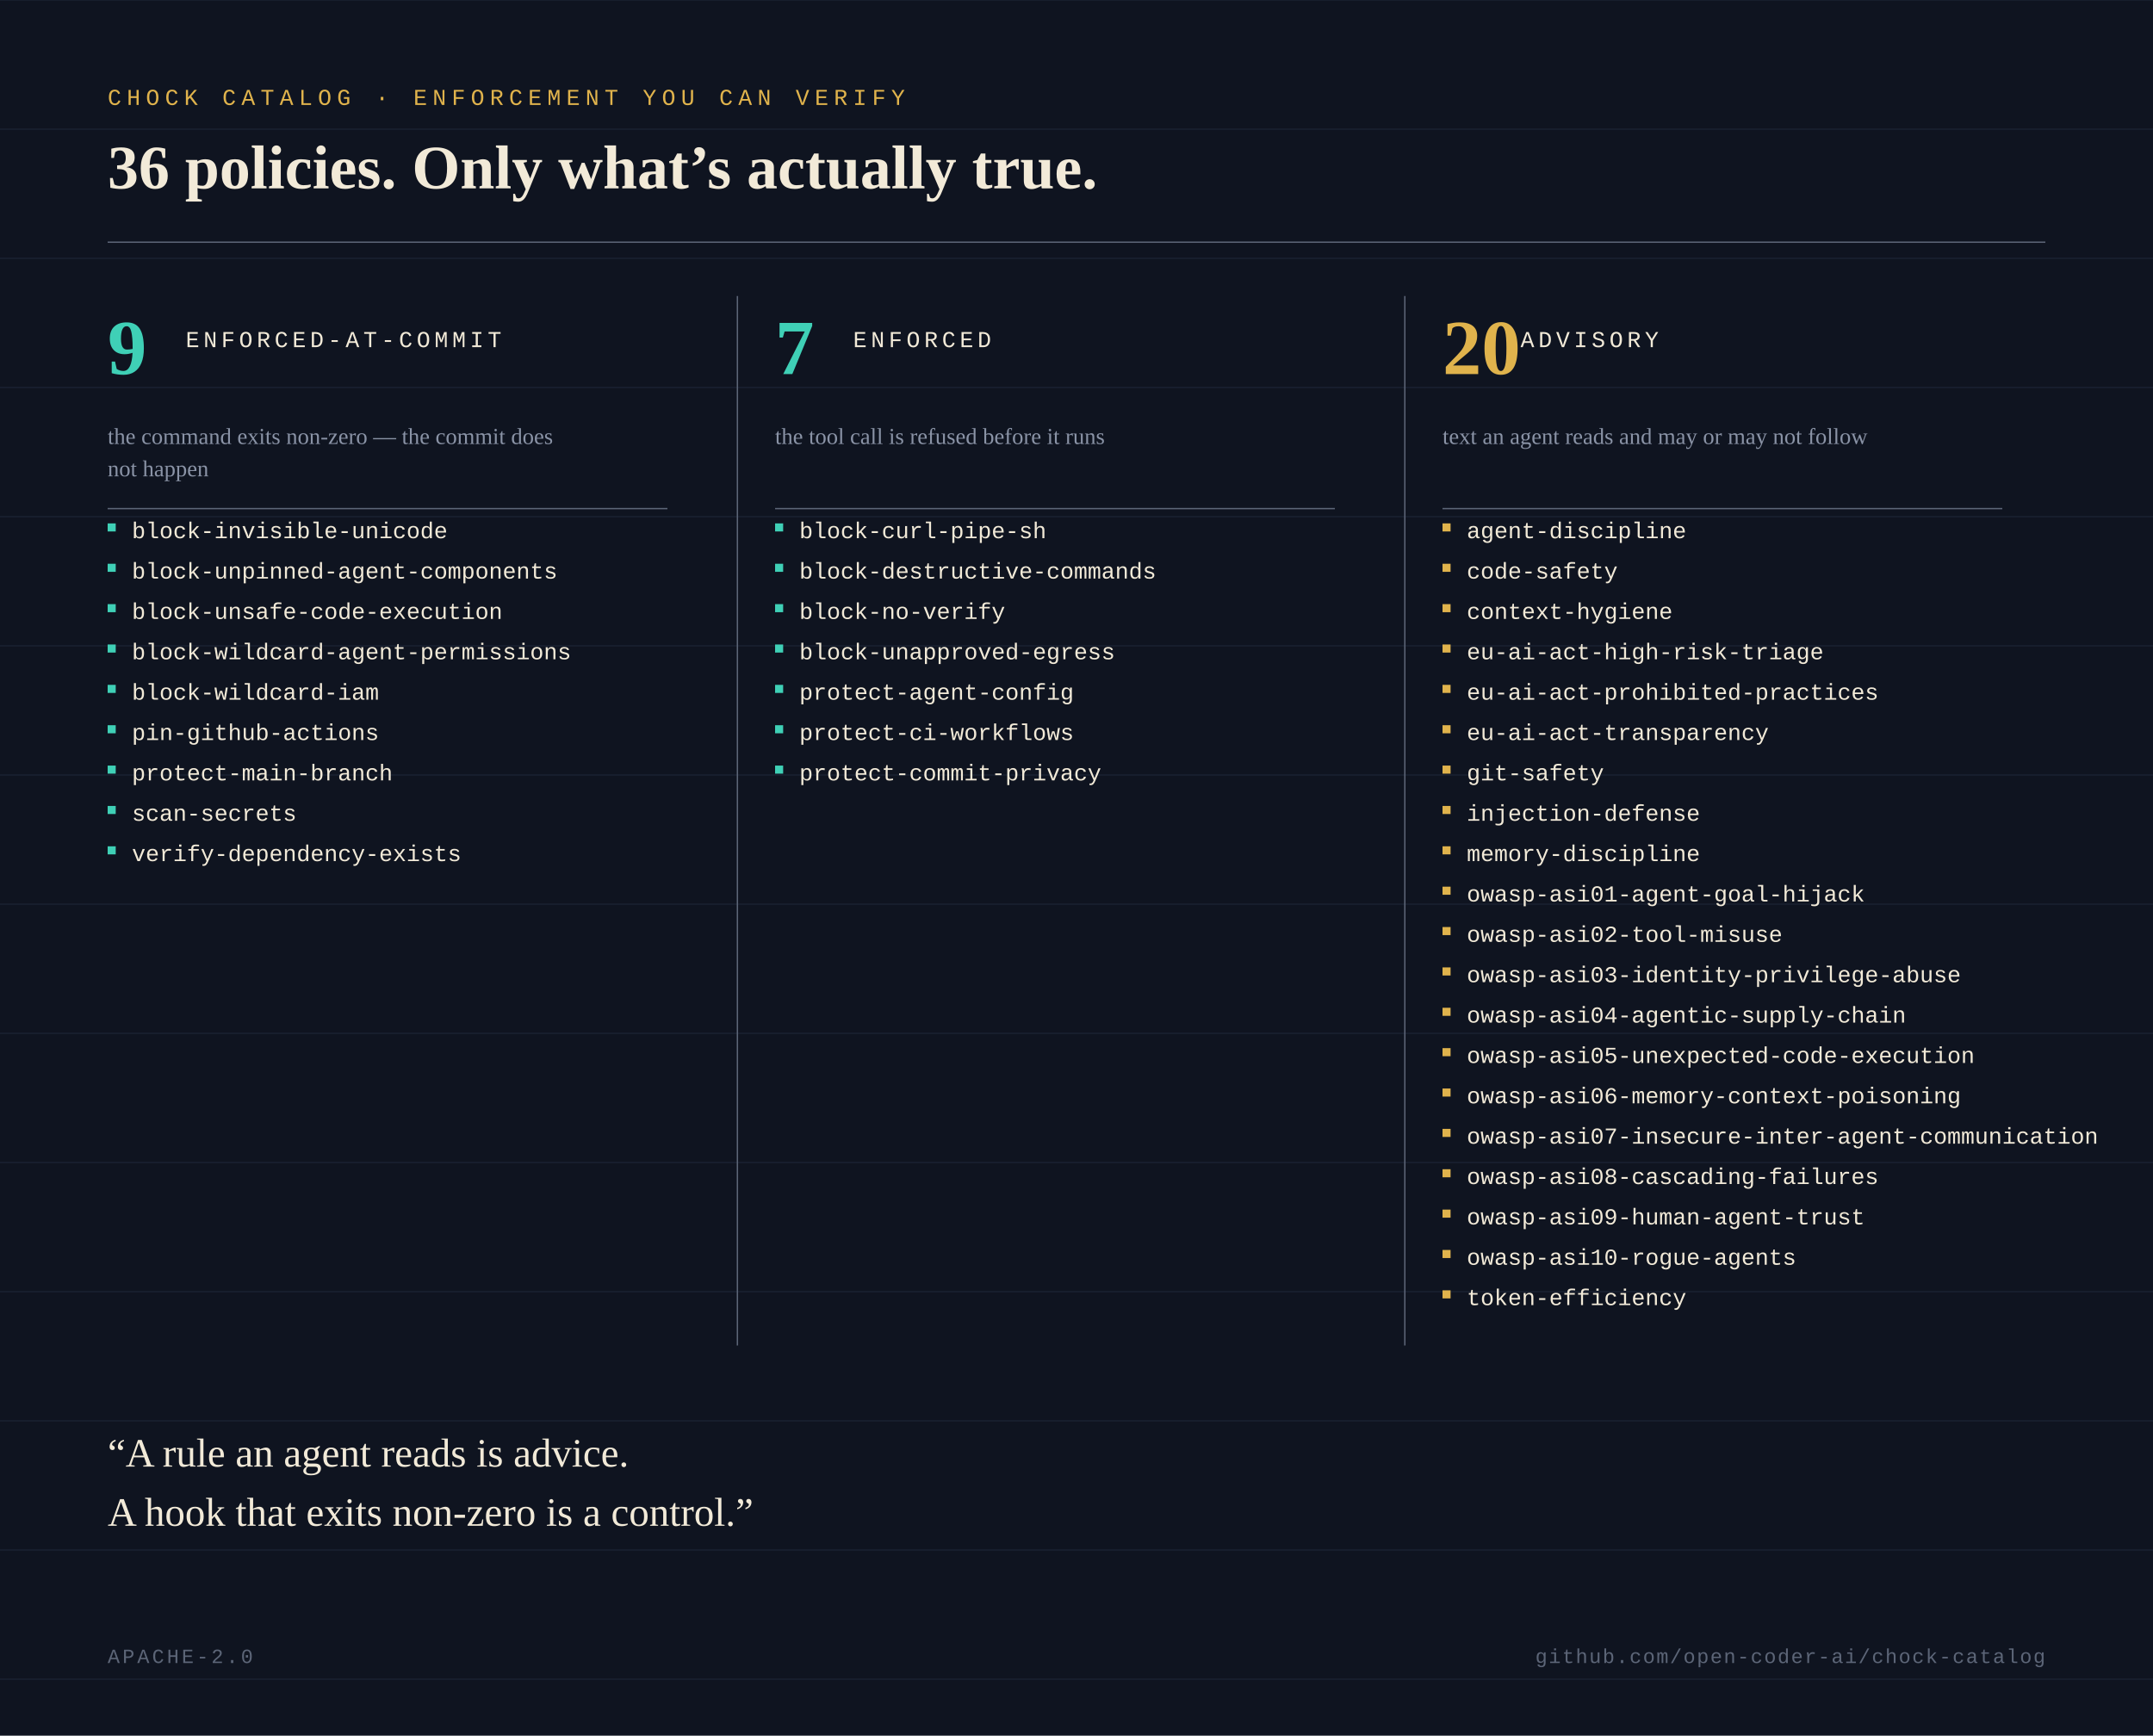
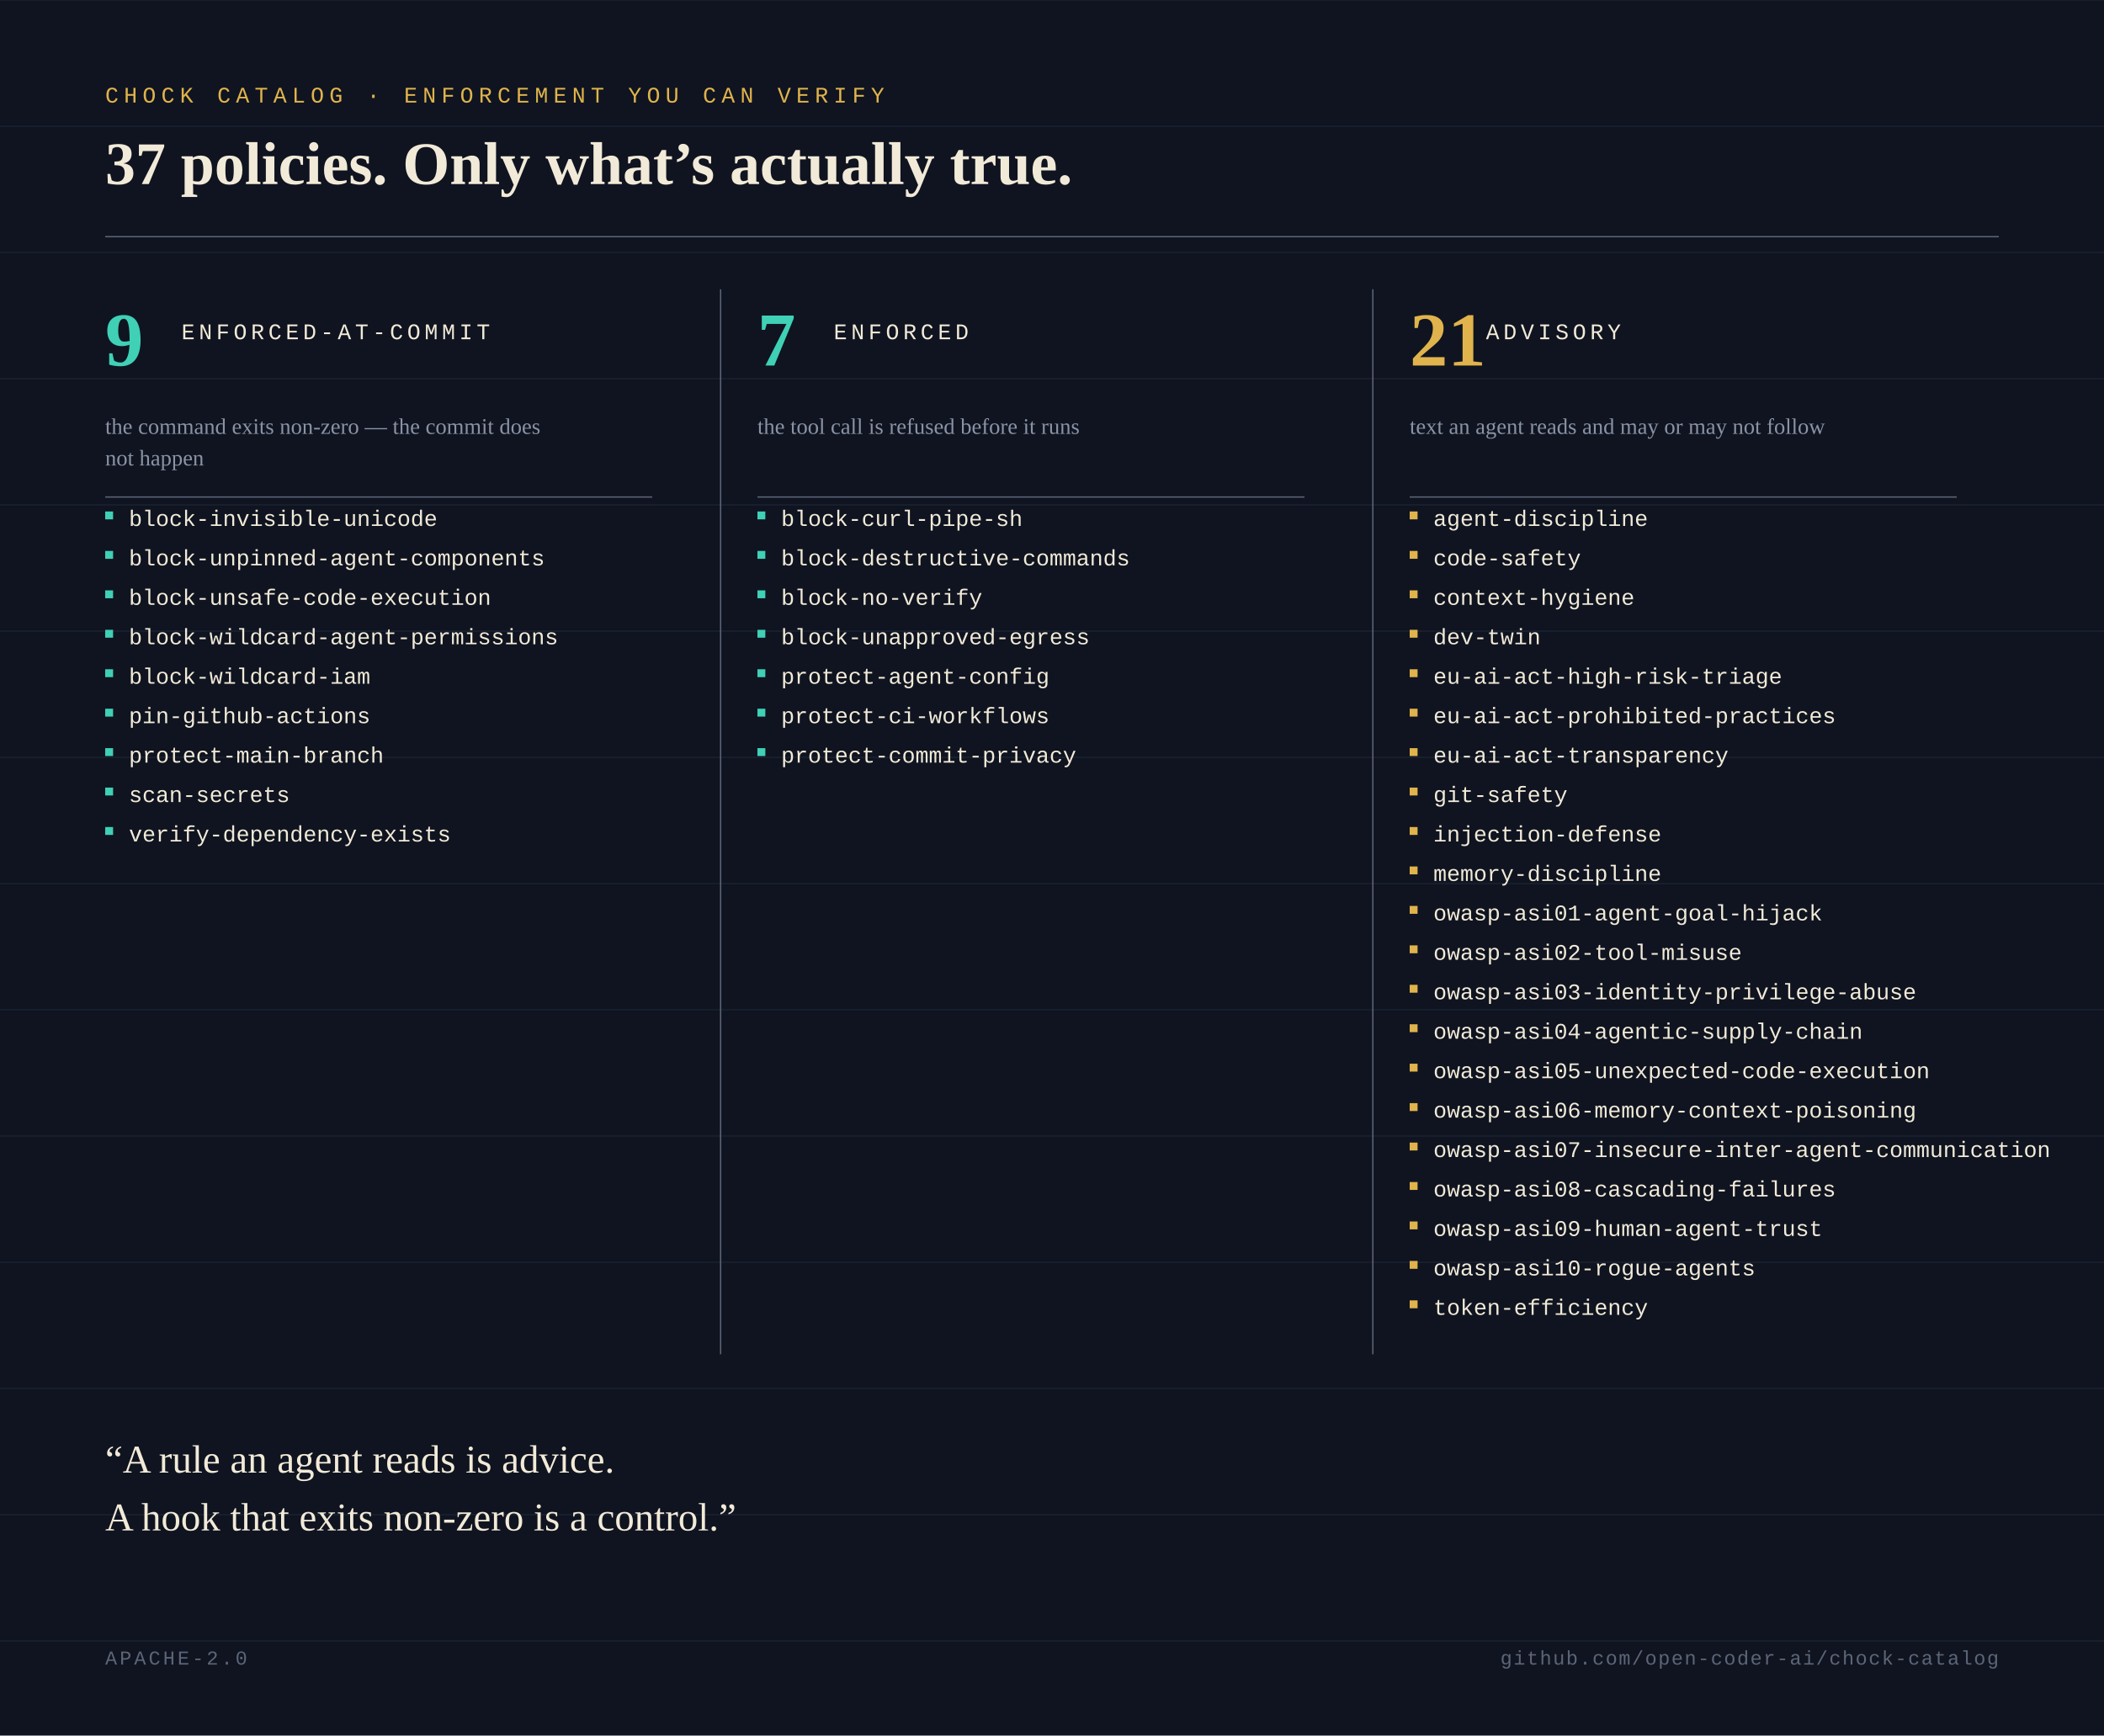
- <svg xmlns="http://www.w3.org/2000/svg" viewBox="0 0 1600 1290" width="1600" height="1290" role="img" aria-label="36 policies: 9 enforced-at-commit, 7 enforced, 20 advisory">
-   <rect width="1600" height="1290" fill="#0f1420" />
+ <svg xmlns="http://www.w3.org/2000/svg" viewBox="0 0 1600 1320" width="1600" height="1320" role="img" aria-label="37 policies: 9 enforced-at-commit, 7 enforced, 21 advisory">
+   <rect width="1600" height="1320" fill="#0f1420" />
  <line x1="0" y1="0" x2="1600" y2="0" stroke="#1a2130" stroke-width="1" />
  <line x1="0" y1="96" x2="1600" y2="96" stroke="#1a2130" stroke-width="1" />
  <line x1="0" y1="192" x2="1600" y2="192" stroke="#1a2130" stroke-width="1" />
  <line x1="0" y1="288" x2="1600" y2="288" stroke="#1a2130" stroke-width="1" />
  <line x1="0" y1="384" x2="1600" y2="384" stroke="#1a2130" stroke-width="1" />
  <line x1="0" y1="480" x2="1600" y2="480" stroke="#1a2130" stroke-width="1" />
  <line x1="0" y1="576" x2="1600" y2="576" stroke="#1a2130" stroke-width="1" />
  <line x1="0" y1="672" x2="1600" y2="672" stroke="#1a2130" stroke-width="1" />
  <line x1="0" y1="768" x2="1600" y2="768" stroke="#1a2130" stroke-width="1" />
  <line x1="0" y1="864" x2="1600" y2="864" stroke="#1a2130" stroke-width="1" />
  <line x1="0" y1="960" x2="1600" y2="960" stroke="#1a2130" stroke-width="1" />
  <line x1="0" y1="1056" x2="1600" y2="1056" stroke="#1a2130" stroke-width="1" />
  <line x1="0" y1="1152" x2="1600" y2="1152" stroke="#1a2130" stroke-width="1" />
  <line x1="0" y1="1248" x2="1600" y2="1248" stroke="#1a2130" stroke-width="1" />
  <text x="80" y="78" font-family="'Cascadia Code', Consolas, 'Courier New', monospace" font-size="17" letter-spacing="4" fill="#e0b34c">CHOCK CATALOG · ENFORCEMENT YOU CAN VERIFY</text>
-   <text x="80" y="140" font-family="Georgia, 'Times New Roman', serif" font-size="46" font-weight="bold" fill="#f2ead8">36 policies. Only what’s actually true.</text>
+   <text x="80" y="140" font-family="Georgia, 'Times New Roman', serif" font-size="46" font-weight="bold" fill="#f2ead8">37 policies. Only what’s actually true.</text>
  <line x1="80" y1="180" x2="1520" y2="180" stroke="#5c6577" stroke-width="1" />
  <text x="80" y="278" font-family="Georgia, 'Times New Roman', serif" font-size="58" font-weight="bold" fill="#3fd0b6">9</text>
  <text x="138" y="258" font-family="'Cascadia Code', Consolas, 'Courier New', monospace" font-size="17" letter-spacing="3" fill="#f2ead8">ENFORCED-AT-COMMIT</text>
  <text x="80" y="330" font-family="Georgia, 'Times New Roman', serif" font-size="17" fill="#8a93a6">the command exits non-zero — the commit does</text>
  <text x="80" y="354" font-family="Georgia, 'Times New Roman', serif" font-size="17" fill="#8a93a6">not happen</text>
  <line x1="80" y1="378" x2="496" y2="378" stroke="#5c6577" stroke-width="1" />
  <rect x="80" y="389" width="6" height="6" fill="#3fd0b6" />
  <text x="98" y="400" font-family="'Cascadia Code', Consolas, 'Courier New', monospace" font-size="17" fill="#f2ead8">block-invisible-unicode</text>
  <rect x="80" y="419" width="6" height="6" fill="#3fd0b6" />
  <text x="98" y="430" font-family="'Cascadia Code', Consolas, 'Courier New', monospace" font-size="17" fill="#f2ead8">block-unpinned-agent-components</text>
  <rect x="80" y="449" width="6" height="6" fill="#3fd0b6" />
  <text x="98" y="460" font-family="'Cascadia Code', Consolas, 'Courier New', monospace" font-size="17" fill="#f2ead8">block-unsafe-code-execution</text>
  <rect x="80" y="479" width="6" height="6" fill="#3fd0b6" />
  <text x="98" y="490" font-family="'Cascadia Code', Consolas, 'Courier New', monospace" font-size="17" fill="#f2ead8">block-wildcard-agent-permissions</text>
  <rect x="80" y="509" width="6" height="6" fill="#3fd0b6" />
  <text x="98" y="520" font-family="'Cascadia Code', Consolas, 'Courier New', monospace" font-size="17" fill="#f2ead8">block-wildcard-iam</text>
  <rect x="80" y="539" width="6" height="6" fill="#3fd0b6" />
  <text x="98" y="550" font-family="'Cascadia Code', Consolas, 'Courier New', monospace" font-size="17" fill="#f2ead8">pin-github-actions</text>
  <rect x="80" y="569" width="6" height="6" fill="#3fd0b6" />
  <text x="98" y="580" font-family="'Cascadia Code', Consolas, 'Courier New', monospace" font-size="17" fill="#f2ead8">protect-main-branch</text>
  <rect x="80" y="599" width="6" height="6" fill="#3fd0b6" />
  <text x="98" y="610" font-family="'Cascadia Code', Consolas, 'Courier New', monospace" font-size="17" fill="#f2ead8">scan-secrets</text>
  <rect x="80" y="629" width="6" height="6" fill="#3fd0b6" />
  <text x="98" y="640" font-family="'Cascadia Code', Consolas, 'Courier New', monospace" font-size="17" fill="#f2ead8">verify-dependency-exists</text>
-   <line x1="548" y1="220" x2="548" y2="1000" stroke="#5c6577" stroke-width="1" />
+   <line x1="548" y1="220" x2="548" y2="1030" stroke="#5c6577" stroke-width="1" />
  <text x="576" y="278" font-family="Georgia, 'Times New Roman', serif" font-size="58" font-weight="bold" fill="#3fd0b6">7</text>
  <text x="634" y="258" font-family="'Cascadia Code', Consolas, 'Courier New', monospace" font-size="17" letter-spacing="3" fill="#f2ead8">ENFORCED</text>
  <text x="576" y="330" font-family="Georgia, 'Times New Roman', serif" font-size="17" fill="#8a93a6">the tool call is refused before it runs</text>
  <line x1="576" y1="378" x2="992" y2="378" stroke="#5c6577" stroke-width="1" />
  <rect x="576" y="389" width="6" height="6" fill="#3fd0b6" />
  <text x="594" y="400" font-family="'Cascadia Code', Consolas, 'Courier New', monospace" font-size="17" fill="#f2ead8">block-curl-pipe-sh</text>
  <rect x="576" y="419" width="6" height="6" fill="#3fd0b6" />
  <text x="594" y="430" font-family="'Cascadia Code', Consolas, 'Courier New', monospace" font-size="17" fill="#f2ead8">block-destructive-commands</text>
  <rect x="576" y="449" width="6" height="6" fill="#3fd0b6" />
  <text x="594" y="460" font-family="'Cascadia Code', Consolas, 'Courier New', monospace" font-size="17" fill="#f2ead8">block-no-verify</text>
  <rect x="576" y="479" width="6" height="6" fill="#3fd0b6" />
  <text x="594" y="490" font-family="'Cascadia Code', Consolas, 'Courier New', monospace" font-size="17" fill="#f2ead8">block-unapproved-egress</text>
  <rect x="576" y="509" width="6" height="6" fill="#3fd0b6" />
  <text x="594" y="520" font-family="'Cascadia Code', Consolas, 'Courier New', monospace" font-size="17" fill="#f2ead8">protect-agent-config</text>
  <rect x="576" y="539" width="6" height="6" fill="#3fd0b6" />
  <text x="594" y="550" font-family="'Cascadia Code', Consolas, 'Courier New', monospace" font-size="17" fill="#f2ead8">protect-ci-workflows</text>
  <rect x="576" y="569" width="6" height="6" fill="#3fd0b6" />
  <text x="594" y="580" font-family="'Cascadia Code', Consolas, 'Courier New', monospace" font-size="17" fill="#f2ead8">protect-commit-privacy</text>
-   <line x1="1044" y1="220" x2="1044" y2="1000" stroke="#5c6577" stroke-width="1" />
-   <text x="1072" y="278" font-family="Georgia, 'Times New Roman', serif" font-size="58" font-weight="bold" fill="#e0b34c">20</text>
+   <line x1="1044" y1="220" x2="1044" y2="1030" stroke="#5c6577" stroke-width="1" />
+   <text x="1072" y="278" font-family="Georgia, 'Times New Roman', serif" font-size="58" font-weight="bold" fill="#e0b34c">21</text>
  <text x="1130" y="258" font-family="'Cascadia Code', Consolas, 'Courier New', monospace" font-size="17" letter-spacing="3" fill="#f2ead8">ADVISORY</text>
  <text x="1072" y="330" font-family="Georgia, 'Times New Roman', serif" font-size="17" fill="#8a93a6">text an agent reads and may or may not follow</text>
  <line x1="1072" y1="378" x2="1488" y2="378" stroke="#5c6577" stroke-width="1" />
  <rect x="1072" y="389" width="6" height="6" fill="#e0b34c" />
  <text x="1090" y="400" font-family="'Cascadia Code', Consolas, 'Courier New', monospace" font-size="17" fill="#f2ead8">agent-discipline</text>
  <rect x="1072" y="419" width="6" height="6" fill="#e0b34c" />
  <text x="1090" y="430" font-family="'Cascadia Code', Consolas, 'Courier New', monospace" font-size="17" fill="#f2ead8">code-safety</text>
  <rect x="1072" y="449" width="6" height="6" fill="#e0b34c" />
  <text x="1090" y="460" font-family="'Cascadia Code', Consolas, 'Courier New', monospace" font-size="17" fill="#f2ead8">context-hygiene</text>
  <rect x="1072" y="479" width="6" height="6" fill="#e0b34c" />
-   <text x="1090" y="490" font-family="'Cascadia Code', Consolas, 'Courier New', monospace" font-size="17" fill="#f2ead8">eu-ai-act-high-risk-triage</text>
+   <text x="1090" y="490" font-family="'Cascadia Code', Consolas, 'Courier New', monospace" font-size="17" fill="#f2ead8">dev-twin</text>
  <rect x="1072" y="509" width="6" height="6" fill="#e0b34c" />
-   <text x="1090" y="520" font-family="'Cascadia Code', Consolas, 'Courier New', monospace" font-size="17" fill="#f2ead8">eu-ai-act-prohibited-practices</text>
+   <text x="1090" y="520" font-family="'Cascadia Code', Consolas, 'Courier New', monospace" font-size="17" fill="#f2ead8">eu-ai-act-high-risk-triage</text>
  <rect x="1072" y="539" width="6" height="6" fill="#e0b34c" />
-   <text x="1090" y="550" font-family="'Cascadia Code', Consolas, 'Courier New', monospace" font-size="17" fill="#f2ead8">eu-ai-act-transparency</text>
+   <text x="1090" y="550" font-family="'Cascadia Code', Consolas, 'Courier New', monospace" font-size="17" fill="#f2ead8">eu-ai-act-prohibited-practices</text>
  <rect x="1072" y="569" width="6" height="6" fill="#e0b34c" />
-   <text x="1090" y="580" font-family="'Cascadia Code', Consolas, 'Courier New', monospace" font-size="17" fill="#f2ead8">git-safety</text>
+   <text x="1090" y="580" font-family="'Cascadia Code', Consolas, 'Courier New', monospace" font-size="17" fill="#f2ead8">eu-ai-act-transparency</text>
  <rect x="1072" y="599" width="6" height="6" fill="#e0b34c" />
-   <text x="1090" y="610" font-family="'Cascadia Code', Consolas, 'Courier New', monospace" font-size="17" fill="#f2ead8">injection-defense</text>
+   <text x="1090" y="610" font-family="'Cascadia Code', Consolas, 'Courier New', monospace" font-size="17" fill="#f2ead8">git-safety</text>
  <rect x="1072" y="629" width="6" height="6" fill="#e0b34c" />
-   <text x="1090" y="640" font-family="'Cascadia Code', Consolas, 'Courier New', monospace" font-size="17" fill="#f2ead8">memory-discipline</text>
+   <text x="1090" y="640" font-family="'Cascadia Code', Consolas, 'Courier New', monospace" font-size="17" fill="#f2ead8">injection-defense</text>
  <rect x="1072" y="659" width="6" height="6" fill="#e0b34c" />
-   <text x="1090" y="670" font-family="'Cascadia Code', Consolas, 'Courier New', monospace" font-size="17" fill="#f2ead8">owasp-asi01-agent-goal-hijack</text>
+   <text x="1090" y="670" font-family="'Cascadia Code', Consolas, 'Courier New', monospace" font-size="17" fill="#f2ead8">memory-discipline</text>
  <rect x="1072" y="689" width="6" height="6" fill="#e0b34c" />
-   <text x="1090" y="700" font-family="'Cascadia Code', Consolas, 'Courier New', monospace" font-size="17" fill="#f2ead8">owasp-asi02-tool-misuse</text>
+   <text x="1090" y="700" font-family="'Cascadia Code', Consolas, 'Courier New', monospace" font-size="17" fill="#f2ead8">owasp-asi01-agent-goal-hijack</text>
  <rect x="1072" y="719" width="6" height="6" fill="#e0b34c" />
-   <text x="1090" y="730" font-family="'Cascadia Code', Consolas, 'Courier New', monospace" font-size="17" fill="#f2ead8">owasp-asi03-identity-privilege-abuse</text>
+   <text x="1090" y="730" font-family="'Cascadia Code', Consolas, 'Courier New', monospace" font-size="17" fill="#f2ead8">owasp-asi02-tool-misuse</text>
  <rect x="1072" y="749" width="6" height="6" fill="#e0b34c" />
-   <text x="1090" y="760" font-family="'Cascadia Code', Consolas, 'Courier New', monospace" font-size="17" fill="#f2ead8">owasp-asi04-agentic-supply-chain</text>
+   <text x="1090" y="760" font-family="'Cascadia Code', Consolas, 'Courier New', monospace" font-size="17" fill="#f2ead8">owasp-asi03-identity-privilege-abuse</text>
  <rect x="1072" y="779" width="6" height="6" fill="#e0b34c" />
-   <text x="1090" y="790" font-family="'Cascadia Code', Consolas, 'Courier New', monospace" font-size="17" fill="#f2ead8">owasp-asi05-unexpected-code-execution</text>
+   <text x="1090" y="790" font-family="'Cascadia Code', Consolas, 'Courier New', monospace" font-size="17" fill="#f2ead8">owasp-asi04-agentic-supply-chain</text>
  <rect x="1072" y="809" width="6" height="6" fill="#e0b34c" />
-   <text x="1090" y="820" font-family="'Cascadia Code', Consolas, 'Courier New', monospace" font-size="17" fill="#f2ead8">owasp-asi06-memory-context-poisoning</text>
+   <text x="1090" y="820" font-family="'Cascadia Code', Consolas, 'Courier New', monospace" font-size="17" fill="#f2ead8">owasp-asi05-unexpected-code-execution</text>
  <rect x="1072" y="839" width="6" height="6" fill="#e0b34c" />
-   <text x="1090" y="850" font-family="'Cascadia Code', Consolas, 'Courier New', monospace" font-size="17" fill="#f2ead8">owasp-asi07-insecure-inter-agent-communication</text>
+   <text x="1090" y="850" font-family="'Cascadia Code', Consolas, 'Courier New', monospace" font-size="17" fill="#f2ead8">owasp-asi06-memory-context-poisoning</text>
  <rect x="1072" y="869" width="6" height="6" fill="#e0b34c" />
-   <text x="1090" y="880" font-family="'Cascadia Code', Consolas, 'Courier New', monospace" font-size="17" fill="#f2ead8">owasp-asi08-cascading-failures</text>
+   <text x="1090" y="880" font-family="'Cascadia Code', Consolas, 'Courier New', monospace" font-size="17" fill="#f2ead8">owasp-asi07-insecure-inter-agent-communication</text>
  <rect x="1072" y="899" width="6" height="6" fill="#e0b34c" />
-   <text x="1090" y="910" font-family="'Cascadia Code', Consolas, 'Courier New', monospace" font-size="17" fill="#f2ead8">owasp-asi09-human-agent-trust</text>
+   <text x="1090" y="910" font-family="'Cascadia Code', Consolas, 'Courier New', monospace" font-size="17" fill="#f2ead8">owasp-asi08-cascading-failures</text>
  <rect x="1072" y="929" width="6" height="6" fill="#e0b34c" />
-   <text x="1090" y="940" font-family="'Cascadia Code', Consolas, 'Courier New', monospace" font-size="17" fill="#f2ead8">owasp-asi10-rogue-agents</text>
+   <text x="1090" y="940" font-family="'Cascadia Code', Consolas, 'Courier New', monospace" font-size="17" fill="#f2ead8">owasp-asi09-human-agent-trust</text>
  <rect x="1072" y="959" width="6" height="6" fill="#e0b34c" />
-   <text x="1090" y="970" font-family="'Cascadia Code', Consolas, 'Courier New', monospace" font-size="17" fill="#f2ead8">token-efficiency</text>
-   <text x="80" y="1090" font-family="Georgia, 'Times New Roman', serif" font-size="30" fill="#f2ead8">“A rule an agent reads is advice.</text>
-   <text x="80" y="1134" font-family="Georgia, 'Times New Roman', serif" font-size="30" fill="#f2ead8">A hook that exits non-zero is a control.”</text>
-   <text x="80" y="1236" font-family="'Cascadia Code', Consolas, 'Courier New', monospace" font-size="15" letter-spacing="2" fill="#5c6577">APACHE-2.0</text>
-   <text x="1520" y="1236" text-anchor="end" font-family="'Cascadia Code', Consolas, 'Courier New', monospace" font-size="15" letter-spacing="1" fill="#5c6577">github.com/open-coder-ai/chock-catalog</text>
+   <text x="1090" y="970" font-family="'Cascadia Code', Consolas, 'Courier New', monospace" font-size="17" fill="#f2ead8">owasp-asi10-rogue-agents</text>
+   <rect x="1072" y="989" width="6" height="6" fill="#e0b34c" />
+   <text x="1090" y="1000" font-family="'Cascadia Code', Consolas, 'Courier New', monospace" font-size="17" fill="#f2ead8">token-efficiency</text>
+   <text x="80" y="1120" font-family="Georgia, 'Times New Roman', serif" font-size="30" fill="#f2ead8">“A rule an agent reads is advice.</text>
+   <text x="80" y="1164" font-family="Georgia, 'Times New Roman', serif" font-size="30" fill="#f2ead8">A hook that exits non-zero is a control.”</text>
+   <text x="80" y="1266" font-family="'Cascadia Code', Consolas, 'Courier New', monospace" font-size="15" letter-spacing="2" fill="#5c6577">APACHE-2.0</text>
+   <text x="1520" y="1266" text-anchor="end" font-family="'Cascadia Code', Consolas, 'Courier New', monospace" font-size="15" letter-spacing="1" fill="#5c6577">github.com/open-coder-ai/chock-catalog</text>
</svg>
